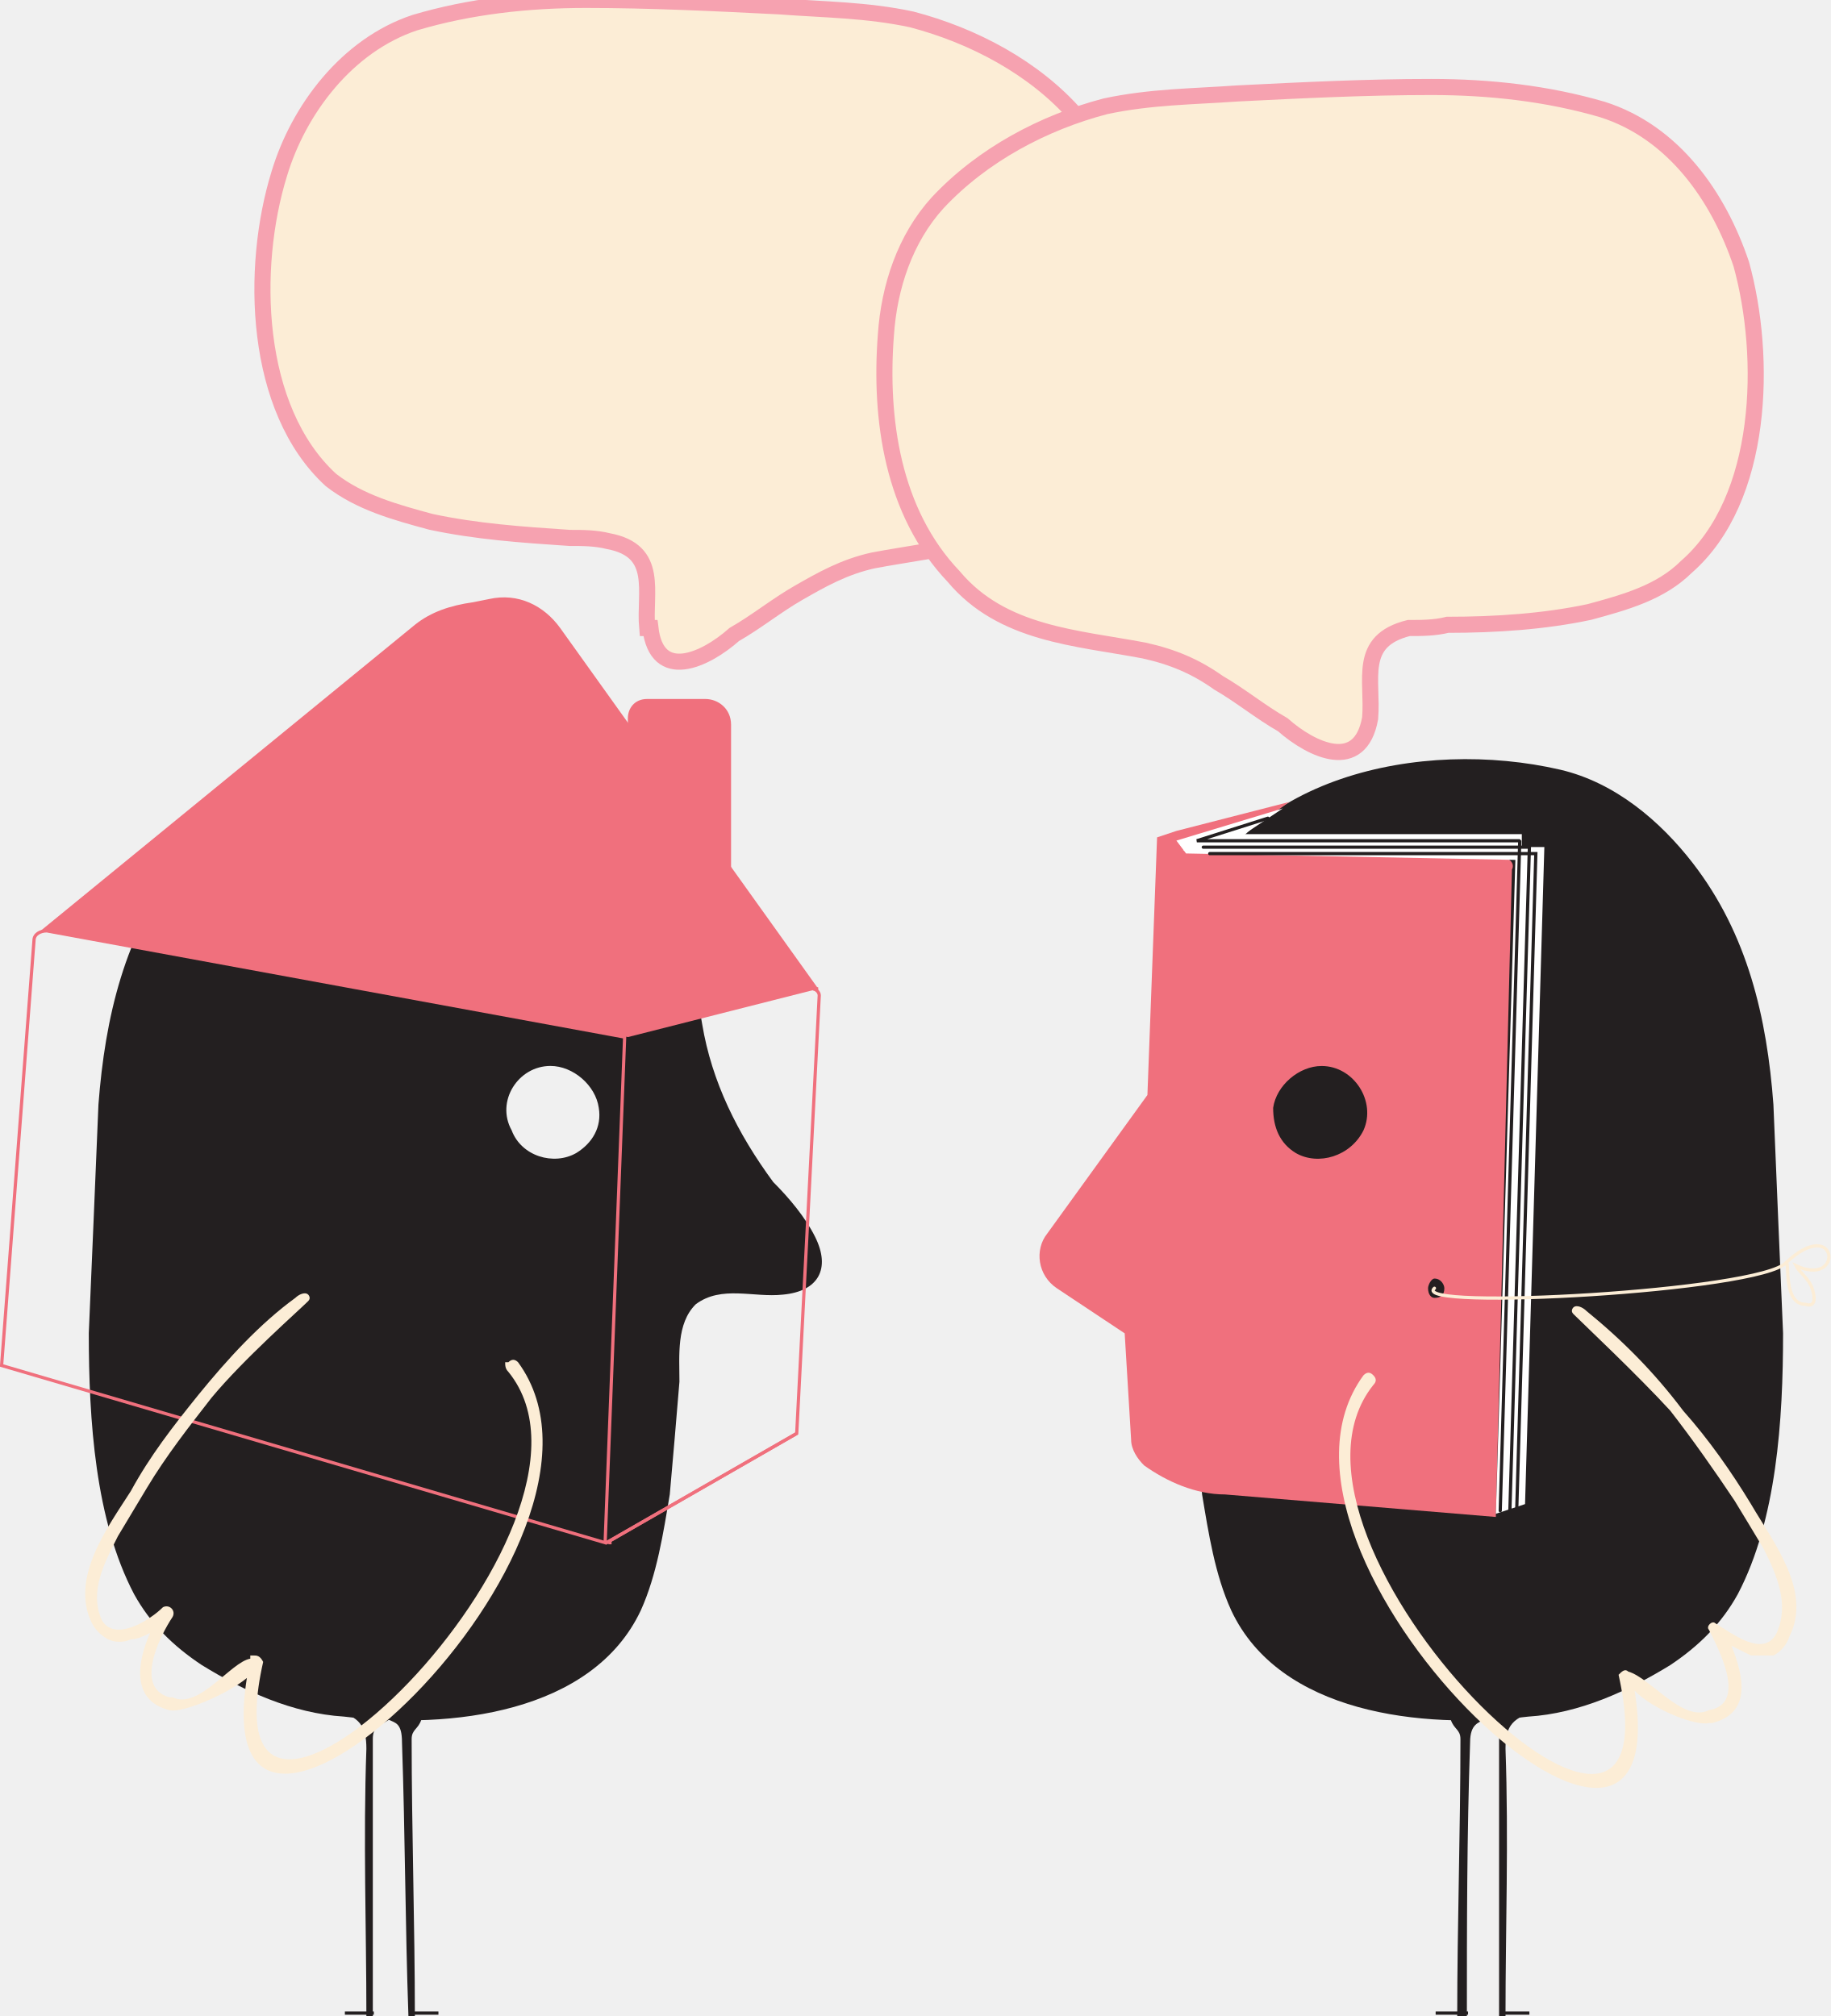
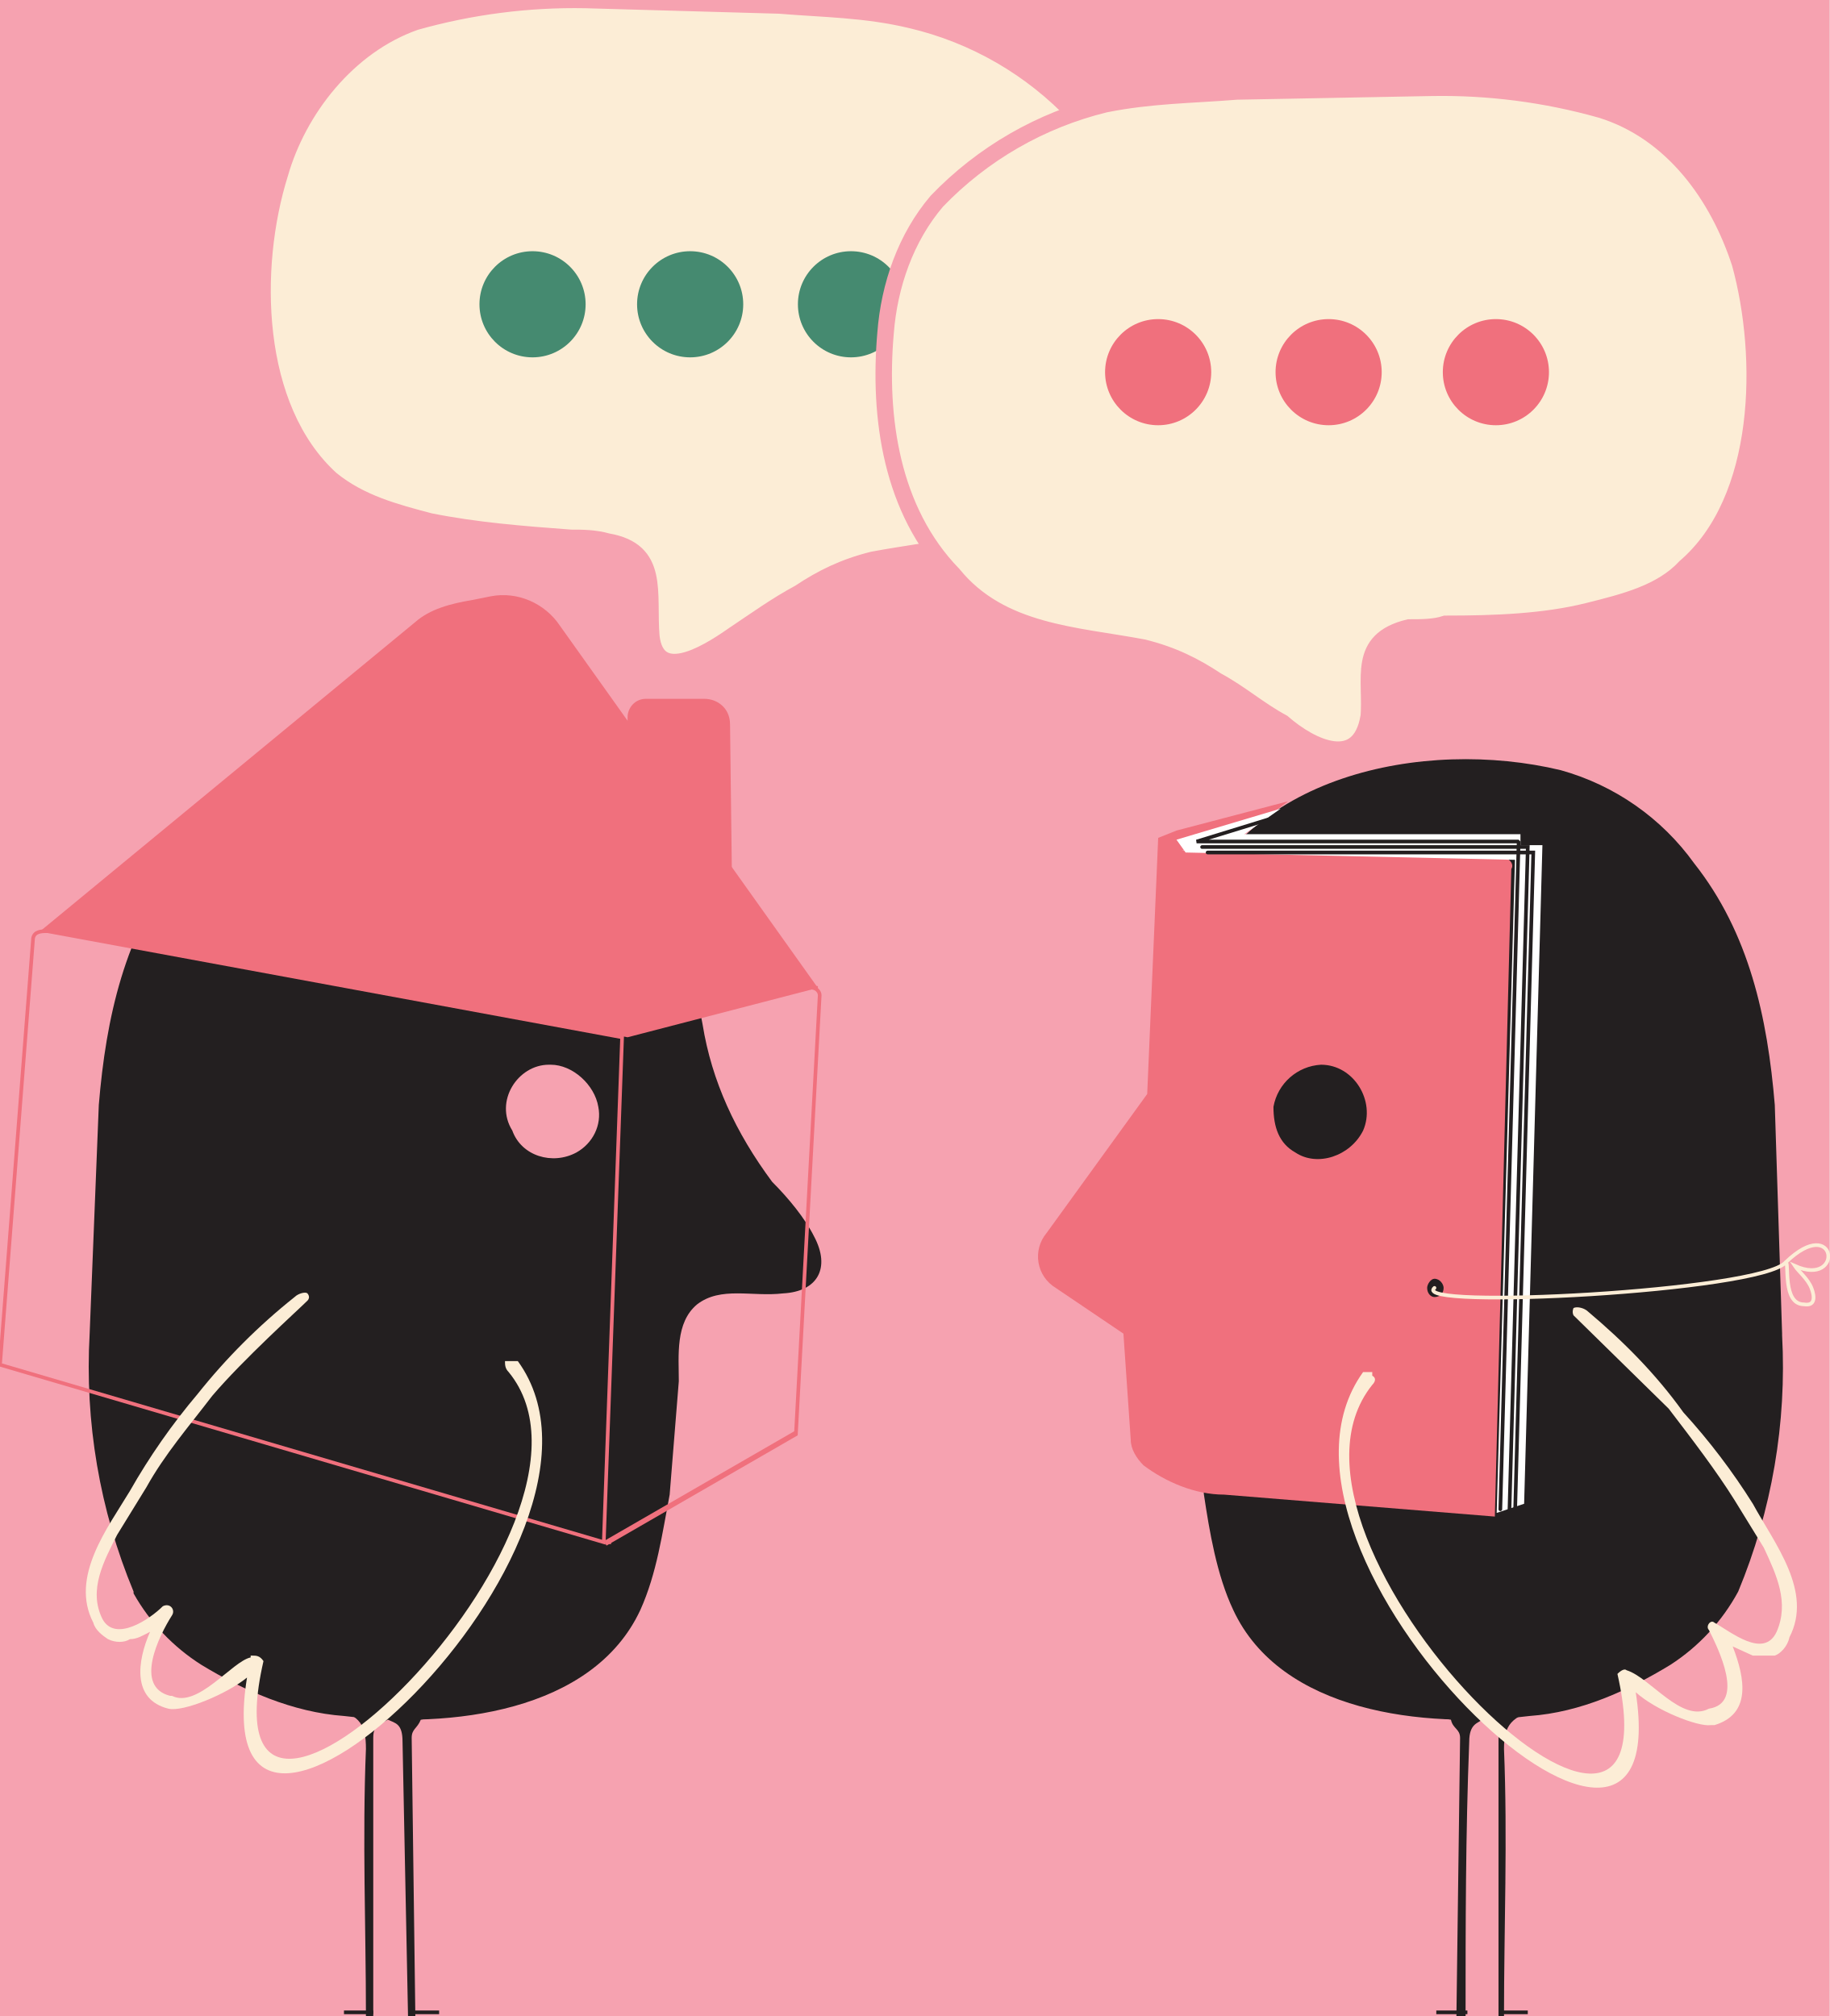
- <svg xmlns="http://www.w3.org/2000/svg" viewBox="0 0 100 110.16">
-   <g>
-     <path class="dialog-left" fill="#fcedd6" stroke="#f6a2b0" stroke-width="0.8" d="M0 0c-.16-1.76.64-3.84-1.93-4.32-.64-.16-1.28-.16-1.92-.16-2.41-.16-4.65-.32-6.9-.8-1.77-.48-3.53-.96-4.97-2.08-3.85-3.53-4.01-10.57-2.57-15.22.96-3.2 3.37-6.4 6.74-7.52 2.72-.81 5.61-1.13 8.5-1.13 3.21 0 6.42.16 9.63.32 2.24.17 4.33.17 6.57.65 3.05.8 6.1 2.4 8.19 4.8 1.76 1.76 2.56 4.16 2.72 6.57.32 4.16-.48 8.8-3.37 12.01-2.4 2.72-6.09 2.88-9.46 3.52-1.45.32-2.57.96-3.69 1.6C6.42-1.12 5.45-.32 4.33.32 2.89 1.6.48 2.72.16 0Z" transform="translate(35.355 34.317) scale(1.099)" />
-     <path class="dialog-right" fill="#fcedd6" stroke="#f6a2b0" stroke-miterlimit="10" stroke-width="0.8" d="M0 0c.16-1.93-.65-3.85 1.92-4.49.64 0 1.28 0 1.93-.16 2.4 0 4.81-.16 7.06-.64 1.76-.48 3.52-.96 4.81-2.24 3.85-3.36 4.01-10.41 2.73-15.05-1.13-3.37-3.37-6.57-6.9-7.69-2.73-.8-5.62-1.12-8.51-1.12-3.2 0-6.41.16-9.62.32-2.25.16-4.33.16-6.58.64-3.05.8-6.1 2.4-8.34 4.8-1.61 1.77-2.41 4.17-2.57 6.57-.32 4.16.32 8.81 3.37 12.01 2.41 2.88 6.1 3.04 9.47 3.68 1.44.32 2.56.8 3.69 1.6 1.12.65 2.08 1.45 3.2 2.09C-2.89 1.6-.49 2.72 0 0Z" transform="translate(74.848 39.251) scale(1.099)" />
-     <g class="bird-left">
-       <g class="legs-left">
-         <path class="legs-left" fill="none" stroke="#231f20" stroke-width=".16" d="M370.33 116.56h-1.44m4.65 0h-1.44" transform="translate(-386.57 -18.098) scale(1.099)" />
-         <path class="legs-left" fill="#231f20" d="M0 0c-.8.16-1.28.16-2.24.32-.16.48-.48.48-.48.96 0 4.48.16 9.29.16 13.77h-.32c-.16-4.48-.16-8.96-.32-13.61 0-.96-.33-.96-.65-1.12-.48.32-.8.32-.8.96v13.77h-.32c0-4.32-.16-8.8 0-13.29 0-1.12-.32-1.6-1.6-1.92z" transform="translate(25.477 93.622) scale(1.099)" />
+ <svg xmlns="http://www.w3.org/2000/svg" xml:space="preserve" viewBox="0 0 100 110.2" class="birds">
+   <style>
+ 	@keyframes bird {
+ 		0%, 100% { transform: translateY(0) rotate(0) }
+ 		50% { transform: translateY(3%) rotate(1deg) }
+ 	}
+ 	@keyframes dialogue {
+ 		0%, 100% { opacity: 1; transform: scale(1); }
+ 		2% { opacity: 0; transform: scale(1); }
+ 		5% { opacity: 0; transform: scale(0.9); }
+ 		15% { opacity: 1; transform: scale(1); }
+ 	}	
+ 	.body-left {		
+ 		animation: bird 2s infinite;
+ 		
+ 	}
+ 	.body-right {		
+ 		animation: bird 2s infinite;
+ 		animation-delay: 1s;
+ 	}
+ 	.dialogue-left {		
+ 		animation: dialogue 6s infinite;
+ 		animation-delay: 1s;
+ 		transform-origin: 40% 50%;
+ 	}
+ 	.dialogue-right {
+ 		animation: dialogue 6s infinite;
+ 		animation-delay: 4s;
+ 		transform-origin: 40% 50%;
+ 	}
+ </style>
+   <rect width="100%" height="100%" fill="#f6a2b0" />
+   <g class="bird-left">
+     <g class="legs-left">
+       <path fill="none" stroke="#231f20" stroke-width=".2" d="M20.4 110h-1.6m5.2 0h-1.6" class="legs-left" />
+       <path fill="#231f20" d="M25.5 93.6 23 94c-.2.5-.5.5-.5 1l.2 15.2h-.4l-.3-15c0-1-.4-1-.8-1.2-.5.3-.8.3-.8 1v15.2H20c0-4.8-.2-9.7 0-14.6 0-1.3-.3-1.8-1.7-2.2z" class="legs-left" />
+     </g>
+     <g class="body-left">
+       <path fill="#231f20" d="M7.3 87.1A11 11 0 0 0 11 91c2.3 1.4 5 2.6 7.8 2.8 5.8.7 13.6-.2 16.2-5.8.9-2 1.2-4.2 1.6-6.3l.5-6.2c0-1.4-.2-3.2 1-4.2 1.3-1 3-.4 4.7-.6 1.9-.1 2.6-1.4 1.7-3.1-.5-1-1.4-2.1-2.3-3-2-2.7-3.3-5.5-3.8-8.6-.4-2-.6-4-1.1-5.7-2.5-7.9-12.7-10-20.3-8.2-3 .7-5.4 2.8-7.2 5-3 4-4 8.5-4.4 13.3l-.5 12.5A32 32 0 0 0 7.3 87zm22.8-28.9c1.2 0 2.4 1.1 2.6 2.3.2 1-.3 2-1.2 2.5-1.3.7-3 .2-3.5-1.2-1-1.6.3-3.6 2-3.6Z" class="torso-left" />
+       <g class="house">
+         <path fill="none" stroke="#f0707d" stroke-miterlimit="10" stroke-width=".2" d="M44.4 54c.2 0 .4.2.4.4l-1.3 24-10.4 6" class="house" />
+         <path fill="#f0707d" d="M2.2 50.9 22.7 34c.8-.7 1.9-1 3.1-1.2l1-.2c1.5-.3 3 .4 3.8 1.6L44.7 54l-10.4 2.7z" class="house" />
+         <path fill="none" stroke="#f0707d" stroke-miterlimit="10" stroke-width=".2" d="M44.5 54h.2zM33.2 84.3h.2zM2.6 50.9 34 56.7l-1 27.6-33-9.7 1.8-23.2c0-.4.3-.5.7-.5z" class="house" />
+         <path fill="#f0707d" d="M40 47.7h-5.7v-8.5c0-.5.4-1 1-1h3.2c.7 0 1.4.5 1.4 1.4z" class="house" />
+         <path fill="none" stroke="#f0707d" stroke-miterlimit="10" stroke-width=".2" d="m43.5 78.3-10.4 6" class="house" />
      </g>
-       <g class="body-left">
-         <path class="torso-left" fill="#231f20" d="M0 0c.8 1.45 1.92 2.57 3.37 3.53 2.08 1.28 4.49 2.4 7.06 2.56 5.29.64 12.35-.16 14.76-5.28.8-1.77 1.12-3.85 1.44-5.77.16-1.76.32-3.68.48-5.6 0-1.29-.16-2.89.81-3.85 1.28-.96 2.88-.32 4.33-.48 1.76-.16 2.4-1.28 1.6-2.88-.48-.96-1.28-1.92-2.08-2.72-1.77-2.41-3.05-4.97-3.53-7.85-.32-1.76-.49-3.52-.97-5.12-2.24-7.21-11.55-9.13-18.45-7.53-2.72.64-4.97 2.56-6.57 4.64-2.73 3.53-3.69 7.69-4.02 12.01-.16 3.85-.32 7.69-.48 11.37C-2.25-8.64-1.93-3.68 0 0zm20.7-26.26c1.12 0 2.24.96 2.4 2.08.16.96-.32 1.76-1.12 2.25-1.12.64-2.73.16-3.21-1.13-.8-1.44.32-3.2 1.93-3.2Z" transform="translate(7.323 87.106) scale(1.099)" />
-         <g class="house">
-           <path class="house" fill="none" stroke="#f0707d" stroke-miterlimit="10" stroke-width=".16" d="M392.15 65.64c.16 0 .32.16.32.32l-1.12 21.78-9.47 5.44" transform="translate(-386.57 -18.098) scale(1.099)" />
-           <path class="house" fill="#f0707d" d="m0 0 18.61-15.22c.8-.64 1.76-.96 2.89-1.12l.8-.16c1.44-.32 2.72.32 3.53 1.44L38.66 2.88l-9.46 2.4z" transform="translate(2.214 50.866) scale(1.099)" />
-           <path class="house" fill="none" stroke="#f0707d" stroke-miterlimit="10" stroke-width=".16" d="M0 0h.16zm-10.27 27.54h.16zM-38.18-2.88-9.46 2.4l-.97 25.14-30-8.81 1.61-21.13c0-.32.32-.48.64-.48z" transform="translate(44.52 54.03) scale(1.099)" />
-           <path class="house" fill="#f0707d" d="M0 0h-5.13v-7.68c0-.48.32-.96.96-.96h2.89c.64 0 1.28.48 1.28 1.28z" transform="translate(39.937 47.69) scale(1.099)" />
-           <path class="house" fill="none" stroke="#f0707d" stroke-miterlimit="10" stroke-width=".16" d="m391.35 87.74-9.47 5.44" transform="translate(-386.57 -18.098) scale(1.099)" />
-         </g>
-         <path class="wing-left" fill="#fcedd6" d="M0 0h-.16c0 .16 0 .32.16.48C6.26 8.17-15.4 29.15-12.19 14.9c-.16-.32-.32-.32-.48-.32h-.16v.16c-.97.16-2.57 2.56-3.86 1.92h-.16c-1.76-.48-.48-3.04.16-4 .17-.32-.16-.64-.48-.48-.64.64-2.4 1.76-3.04.64-.65-1.45.16-2.89.8-4.17l1.44-2.4c.96-1.6 2.09-3.04 3.21-4.48 1.6-1.93 4.33-4.33 4.81-4.81.16-.16 0-.32 0-.32-.16-.16-.48 0-.64.16-1.76 1.28-3.37 3.04-4.81 4.81-1.29 1.6-2.41 3.04-3.37 4.8-1.12 1.76-3.05 4.32-1.93 6.57.16.32.49.64.81.8.32.16.8.16 1.12 0 .32 0 .64-.16.96-.32-.64 1.44-.96 3.36.96 3.84.65.16 2.89-.8 3.85-1.6C-15.24 29.79 7.06 8.97.48 0 .32-.16.16-.16 0 0Z" transform="translate(27.773 74.436) scale(1.099)" />
+       <path fill="#fcedd6" d="M27.8 74.4h-.2c0 .2 0 .4.2.6 6.9 8.4-17 31.5-13.4 15.8-.2-.3-.4-.3-.6-.3h-.1v.1c-1 .2-2.9 2.8-4.3 2.1h-.1c-2-.5-.6-3.3.1-4.4.2-.3-.1-.7-.5-.5-.7.7-2.6 2-3.3.7-.8-1.6.1-3.2.8-4.6L8 81.3c1-1.8 2.3-3.3 3.6-5 1.7-2 4.7-4.7 5.2-5.2.2-.2 0-.4 0-.4-.1-.1-.5 0-.7.2a33.2 33.2 0 0 0-5.3 5.3 34.9 34.9 0 0 0-3.7 5.3c-1.2 2-3.3 4.7-2 7.2.1.4.5.7.8.9.4.2.9.2 1.2 0 .4 0 .7-.2 1.1-.4-.7 1.6-1 3.7 1 4.2.8.2 3.2-.8 4.3-1.7-2.5 15.5 22-7.4 14.8-17.3h-.5Z" class="wing-left" />
+     </g>
+   </g>
+   <g class="bird-right">
+     <g class="legs-right">
+       <path fill="#231f20" d="m76.8 93.6 2.5.4c.1.5.5.5.5 1l-.2 15.2h.5c0-5 0-9.9.2-15 0-1 .5-1 .7-1.2.5.3.9.3.9 1v15.2h.3c0-4.8.2-9.7 0-14.6 0-1.3.4-1.8 2-2.2z" class="legs-right" />
+       <path fill="none" stroke="#231f20" stroke-width=".2" d="M82 110h1.5m-5 0h1.7" class="legs-right" />
+     </g>
+     <g class="body-right">
+       <path fill="#231f20" d="M97.4 72.9 97 60.4c-.4-4.8-1.4-9.4-4.4-13.2a13.4 13.4 0 0 0-7.3-5.1c-7.5-1.8-17.6.3-20.2 8.2-.6 1.8-.7 3.7-1 5.7-.6 3.1-2 6-4 8.6-.7.9-1.7 2-2.3 3-.8 1.7 0 3 1.8 3.1 1.6.2 3.5-.5 4.8.6 1 1 .8 2.8 1 4.2 0 2.1.2 4.2.4 6.2.3 2 .7 4.4 1.6 6.3 2.6 5.6 10.4 6.5 16.2 5.8 2.8-.2 5.4-1.4 7.7-2.8a11 11 0 0 0 3.7-4 32 32 0 0 0 2.4-14Z" class="torso-right" />
+       <g class="book">
+         <path fill="#f0707d" d="m70.4 43.8-6.1 1.6-1 .4-.6 14-5.5 7.6a2 2 0 0 0 .5 3l3.7 2.5.4 5.8c0 .5.3 1 .7 1.4 1.2.9 2.8 1.6 4.4 1.6l14.8 1.2.9-35.4c.2-.3-.2-.7-.7-.7l-17.3-.3 4.6-1.8Z" class="book" />
+         <path fill="#fff" d="m70 44.2-5.7 1.7.5.7 18 .4-1 35.7 1.5-.5 1-36h-1.2v-.6H68z" class="book" />
+         <path fill="#231f20" d="M74.5 61.8c-.7 1.4-2.5 2-3.7 1.2-.9-.5-1.2-1.4-1.2-2.5a2.8 2.8 0 0 1 2.6-2.3c1.8 0 3 2 2.3 3.6zm4.4 8.6c0 .3-.2.5-.5.5-.2 0-.4-.2-.4-.5 0-.2.2-.5.4-.5.3 0 .5.3.5.5Z" class="book" />
+         <path fill="none" stroke="#231f20" stroke-linecap="round" stroke-miterlimit="10" stroke-width=".2" d="M65.7 46.3h17.8l-1 36.2M66 46.6h17.8l-1 36.3" class="book" />
+         <path fill="none" stroke="#231f20" stroke-linecap="round" stroke-linejoin="bevel" stroke-miterlimit="10" stroke-width=".2" d="M82 82.5 83 46H65.4l3.9-1.2" class="book" />
+         <path fill="none" stroke="#fcedd6" stroke-linecap="round" stroke-miterlimit="10" stroke-width=".2" d="M97.6 69c2.8-2.7 3.2 1.4.5.2.2.3.7.7.9 1.2.2.5.2 1-.4.9-1.2 0-.8-2.3-1-2.3-1.4 1.6-20.6 2.6-19.2 1.4" class="book" />
      </g>
+       <path fill="#fcedd6" d="M75 75.2c.2.1.2.3 0 .5-6.9 8.6 17 31.7 13.4 15.8.2-.2.4-.3.5-.2 1.3.4 3 2.9 4.5 2.1 2-.3.5-3.3 0-4.3-.2-.2.1-.6.3-.4.9.5 2.7 2 3.4.5.7-1.6 0-3.1-.7-4.6L94.8 82c-1-1.6-2.3-3.3-3.6-5L86 71.9c-.1-.2 0-.4 0-.4.2-.1.6 0 .8.2 1.9 1.6 3.7 3.4 5.2 5.5a35 35 0 0 1 3.8 5c1.2 2.2 3.3 4.8 2 7.3-.1.5-.5.9-.8 1h-1.2l-1.1-.5c.7 1.8 1 3.7-1 4.3h-.2c-.7.1-3-.8-4.1-1.8C91.8 108 67.3 85 74.5 75h.5Z" class="wing-right" />
    </g>
-     <g class="bird-right">
-       <g class="legs-right">
-         <path class="legs-right" fill="#231f20" d="M0 0c.8.16 1.28.16 2.25.32.16.48.48.48.48.96 0 4.48-.16 9.29-.16 13.77h.48c0-4.48 0-8.96.16-13.61 0-.96.48-.96.64-1.12.48.32.8.32.8.96v13.77h.32c0-4.32.16-8.8 0-13.29 0-1.12.32-1.6 1.77-1.92z" transform="translate(76.782 93.622) scale(1.099)" />
-         <path class="legs-right" fill="none" stroke="#231f20" stroke-width=".16" d="M426.32 116.56h1.45m-4.66 0h1.61" transform="translate(-386.57 -18.098) scale(1.099)" />
-       </g>
-       <g class="body-right">
-         <path class="torso-right" fill="#231f20" d="M0 0c-.16-3.68-.32-7.52-.48-11.37-.32-4.32-1.28-8.48-4.01-12.01-1.61-2.08-3.85-4-6.58-4.64-6.9-1.6-16.04.32-18.45 7.53-.48 1.6-.64 3.36-.96 5.12-.48 2.88-1.77 5.44-3.53 7.85-.64.8-1.61 1.76-2.09 2.72-.8 1.6 0 2.72 1.61 2.88 1.44.16 3.21-.48 4.33.48.96.96.8 2.56.96 3.85 0 1.92.16 3.84.32 5.6.32 1.92.64 4 1.45 5.77 2.4 5.12 9.46 5.92 14.76 5.28 2.56-.16 4.97-1.28 7.06-2.56 1.44-.96 2.56-2.08 3.36-3.53C-.32 9.29 0 4.33 0 0Z" transform="translate(97.407 72.854) scale(1.099)" />
-         <g class="book">
-           <path class="book" fill="#f0707d" d="m0 0-5.61 1.44-.96.32-.48 12.81-4.98 6.89c-.64.8-.48 2.08.48 2.72l3.37 2.24.32 5.29c0 .48.32.96.65 1.28 1.12.8 2.56 1.44 4.01 1.44l13.47 1.12.8-32.19c.17-.32-.16-.64-.64-.64L-5.29 2.4-1.12.8Z" transform="translate(70.43 43.822) scale(1.099)" />
-           <path class="book" fill="#fff" d="m0 0-5.29 1.6.48.64 16.37.32-.97 32.51 1.45-.48L13 1.92h-1.12v-.64h-13.8z" transform="translate(70.079 44.174) scale(1.099)" />
-           <path class="book" fill="#231f20" d="M0 0c-.64 1.29-2.24 1.77-3.36 1.13-.81-.49-1.13-1.29-1.13-2.25.16-1.12 1.29-2.08 2.41-2.08C-.48-3.2.65-1.44 0 0z" transform="translate(74.485 61.766) scale(1.099)" />
-           <path class="book" fill="#231f20" d="M0 0c0 .32-.16.48-.49.48C-.65.48-.81.32-.81 0c0-.16.16-.48.32-.48.33 0 .49.32.49.48Z" transform="translate(78.903 70.392) scale(1.099)" />
-           <path class="book" fill="none" stroke="#231f20" stroke-linecap="round" stroke-miterlimit="10" stroke-width=".16" d="M411.56 58.59h16.21l-.97 32.99m-14.92-32.67h16.21l-.96 32.99" transform="translate(-386.57 -18.098) scale(1.099)" />
-           <path class="book" fill="none" stroke="#231f20" stroke-linecap="round" stroke-linejoin="bevel" stroke-miterlimit="10" stroke-width=".16" d="m426.32 91.58.97-33.31h-16.05l3.53-1.12" transform="translate(-386.57 -18.098) scale(1.099)" />
-           <path class="book" fill="none" stroke="#fcedd6" stroke-linecap="round" stroke-miterlimit="10" stroke-width=".16" d="M0 0c2.57-2.4 2.89 1.28.48.16.16.32.64.64.8 1.12.17.48.17.96-.32.8C-.16 2.08.16 0 0 0c-1.28 1.44-18.77 2.4-17.49 1.28" transform="translate(97.583 68.986) scale(1.099)" />
-         </g>
-         <path class="wing-right" fill="#fcedd6" d="M0 0c.16.16.16.32 0 .48-6.26 7.84 15.4 28.82 12.19 14.41.16-.16.32-.32.48-.16 1.12.32 2.73 2.56 4.01 1.92 1.93-.32.48-3.04 0-4-.16-.16.16-.48.32-.32.8.48 2.41 1.76 3.05.48.64-1.44 0-2.89-.64-4.17-.48-.8-.96-1.6-1.45-2.4-.96-1.44-2.08-3.04-3.2-4.48C13.15 0 10.42-2.57 9.94-3.05c-.16-.16 0-.32 0-.32.16-.16.48 0 .64.16 1.77 1.44 3.37 3.04 4.82 4.97 1.28 1.44 2.4 3.04 3.37 4.64 1.12 1.92 3.04 4.32 1.92 6.57-.16.48-.48.8-.8.96h-1.12c-.32-.16-.65-.32-.97-.48.65 1.6.97 3.36-.96 3.84h-.16c-.64.16-2.73-.64-3.69-1.6C15.24 29.94-7.06 8.96-.49 0c.17-.17.33-.17.49 0Z" transform="translate(75.024 75.15) scale(1.099)" />
-       </g>
+   </g>
+   <g class="dialogue-left">
+     <path fill="#fcedd6" stroke="#f6a2b0" stroke-width=".9" d="M33.2 29.6c-.7-.2-1.4-.2-2-.2-2.7-.2-5.2-.4-7.7-.9-1.9-.5-3.8-1-5.4-2.3-4.3-3.9-4.4-11.6-2.8-16.7 1-3.5 3.7-7 7.4-8.3A32 32 0 0 1 32 0l10.6.3c2.4.2 4.7.2 7.2.8a18 18 0 0 1 9 5.2c2 2 2.8 4.6 3 7.3a18 18 0 0 1-3.7 13.2c-2.6 3-6.7 3.1-10.4 3.8-1.6.4-2.8 1-4 1.8-1.3.7-2.4 1.5-3.6 2.3-1.7 1.2-4.2 2.6-4.5.1-.2-2.4.5-4.7-2.4-5.2Z" />
+     <g fill="#458a70" transform="matrix(.879 0 0 .879 -120.5 -31.8)">
+       <circle cx="170.2" cy="55.1" r="3.3" />
+       <circle cx="180" cy="55.1" r="3.3" />
+       <circle cx="190" cy="55.1" r="3.3" />
+     </g>
+   </g>
+   <g class="dialogue-right">
+     <path fill="#fcedd6" stroke="#f6a2b0" stroke-miterlimit="10" stroke-width=".9" d="M74.8 39.3c.2-2.2-.7-4.3 2.2-5 .7 0 1.4 0 2-.2 2.7 0 5.4-.1 7.8-.7 2-.5 4-1 5.3-2.4 4.3-3.7 4.4-11.5 3-16.6-1.2-3.7-3.7-7.2-7.6-8.4a32 32 0 0 0-9.3-1.2L67.6 5c-2.5.2-4.7.2-7.2.7a19 19 0 0 0-9.2 5.3c-1.7 2-2.6 4.6-2.8 7.2-.4 4.6.3 9.7 3.7 13.2 2.6 3.2 6.7 3.3 10.4 4 1.6.4 2.8 1 4 1.8 1.3.7 2.3 1.6 3.6 2.3 1.6 1.4 4.2 2.6 4.7-.3Z" />
+     <g fill="#f0707d" transform="matrix(.879 0 0 .879 8.8 2.5)">
+       <circle cx="62" cy="20.3" r="3.3" />
+       <circle cx="72.6" cy="20.3" r="3.3" />
+       <circle cx="83" cy="20.3" r="3.3" />
    </g>
  </g>
</svg>
